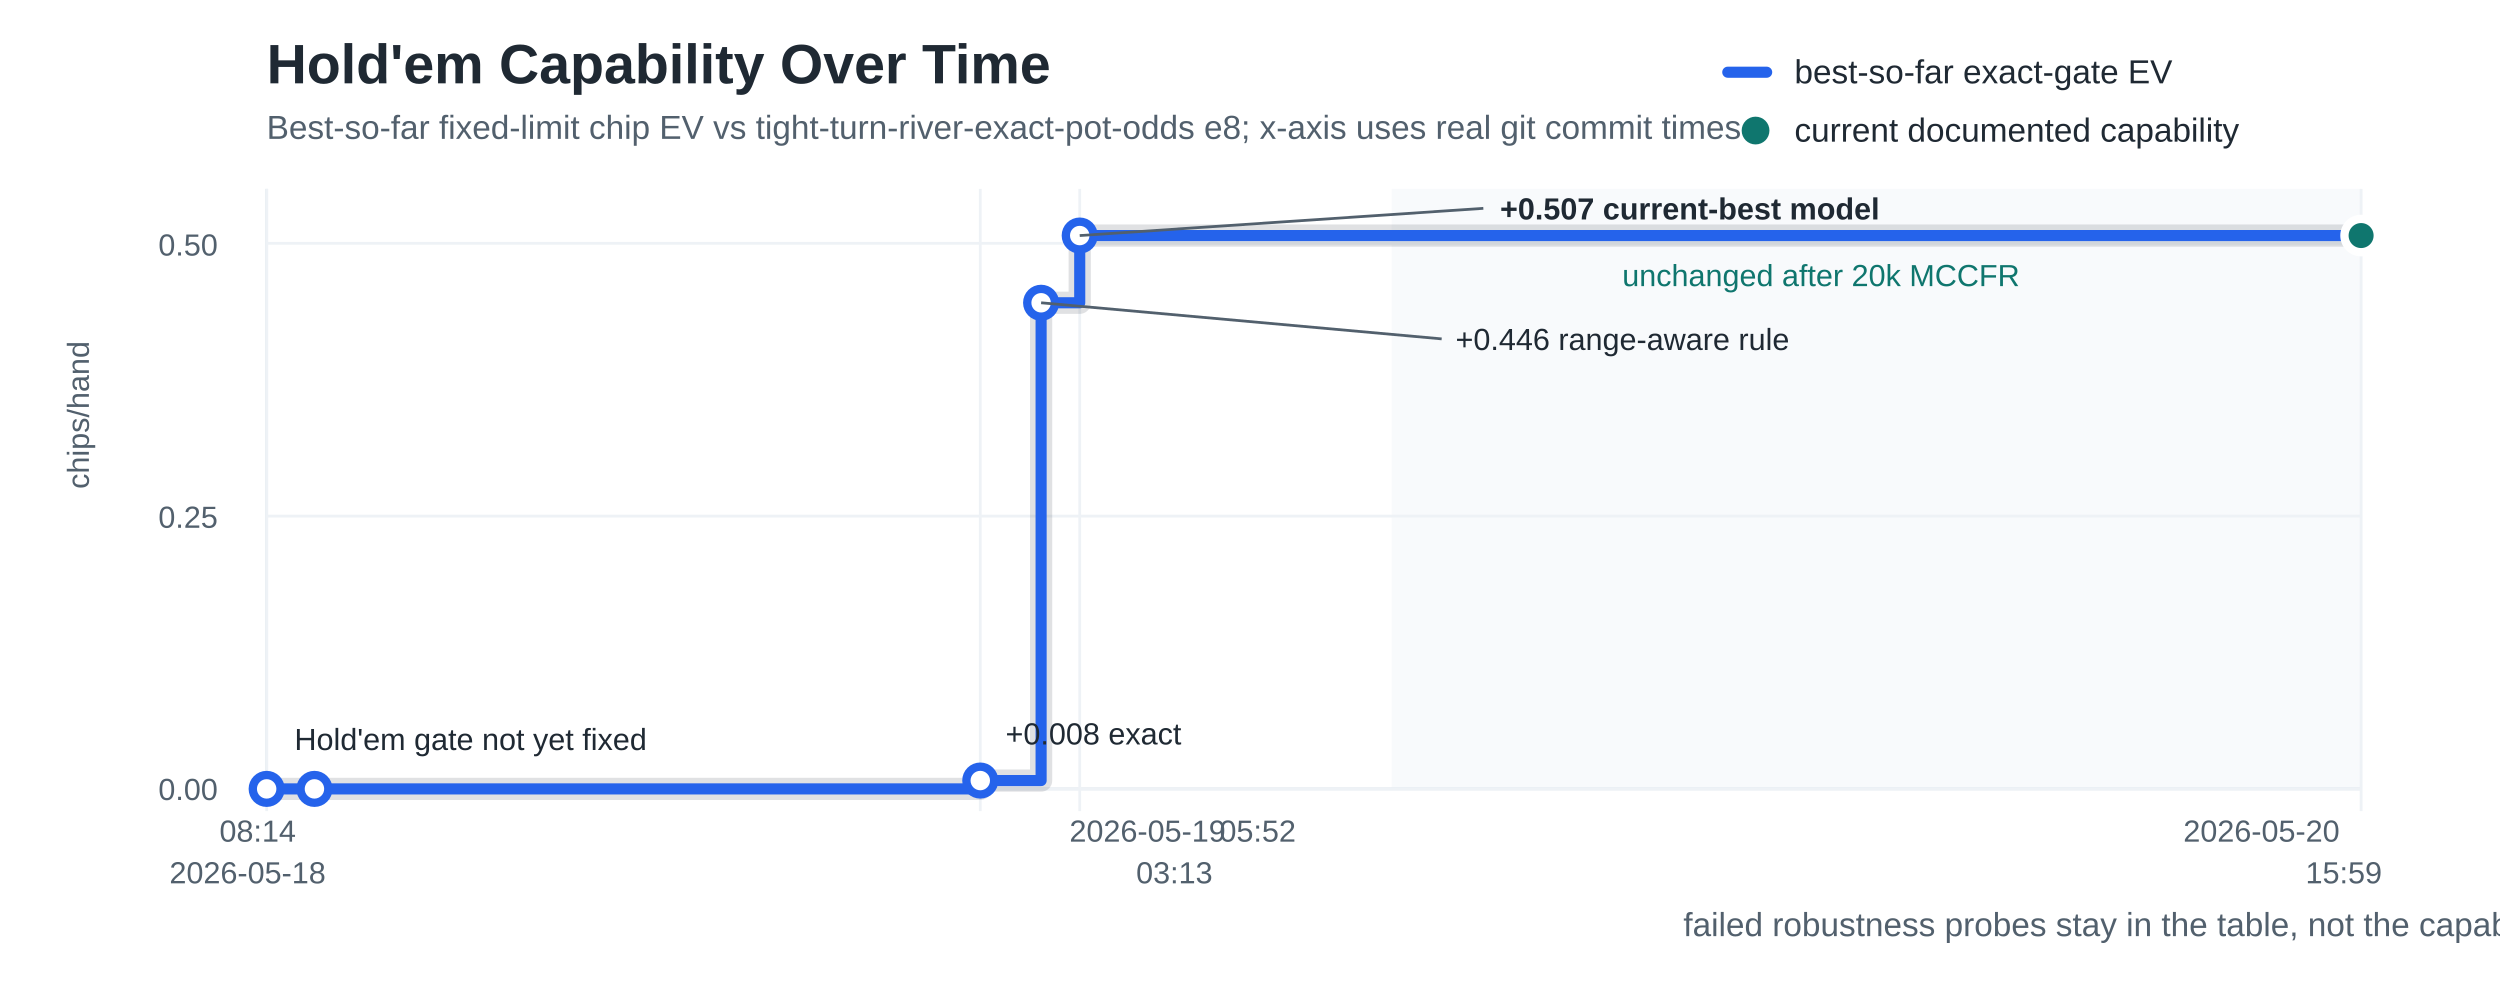
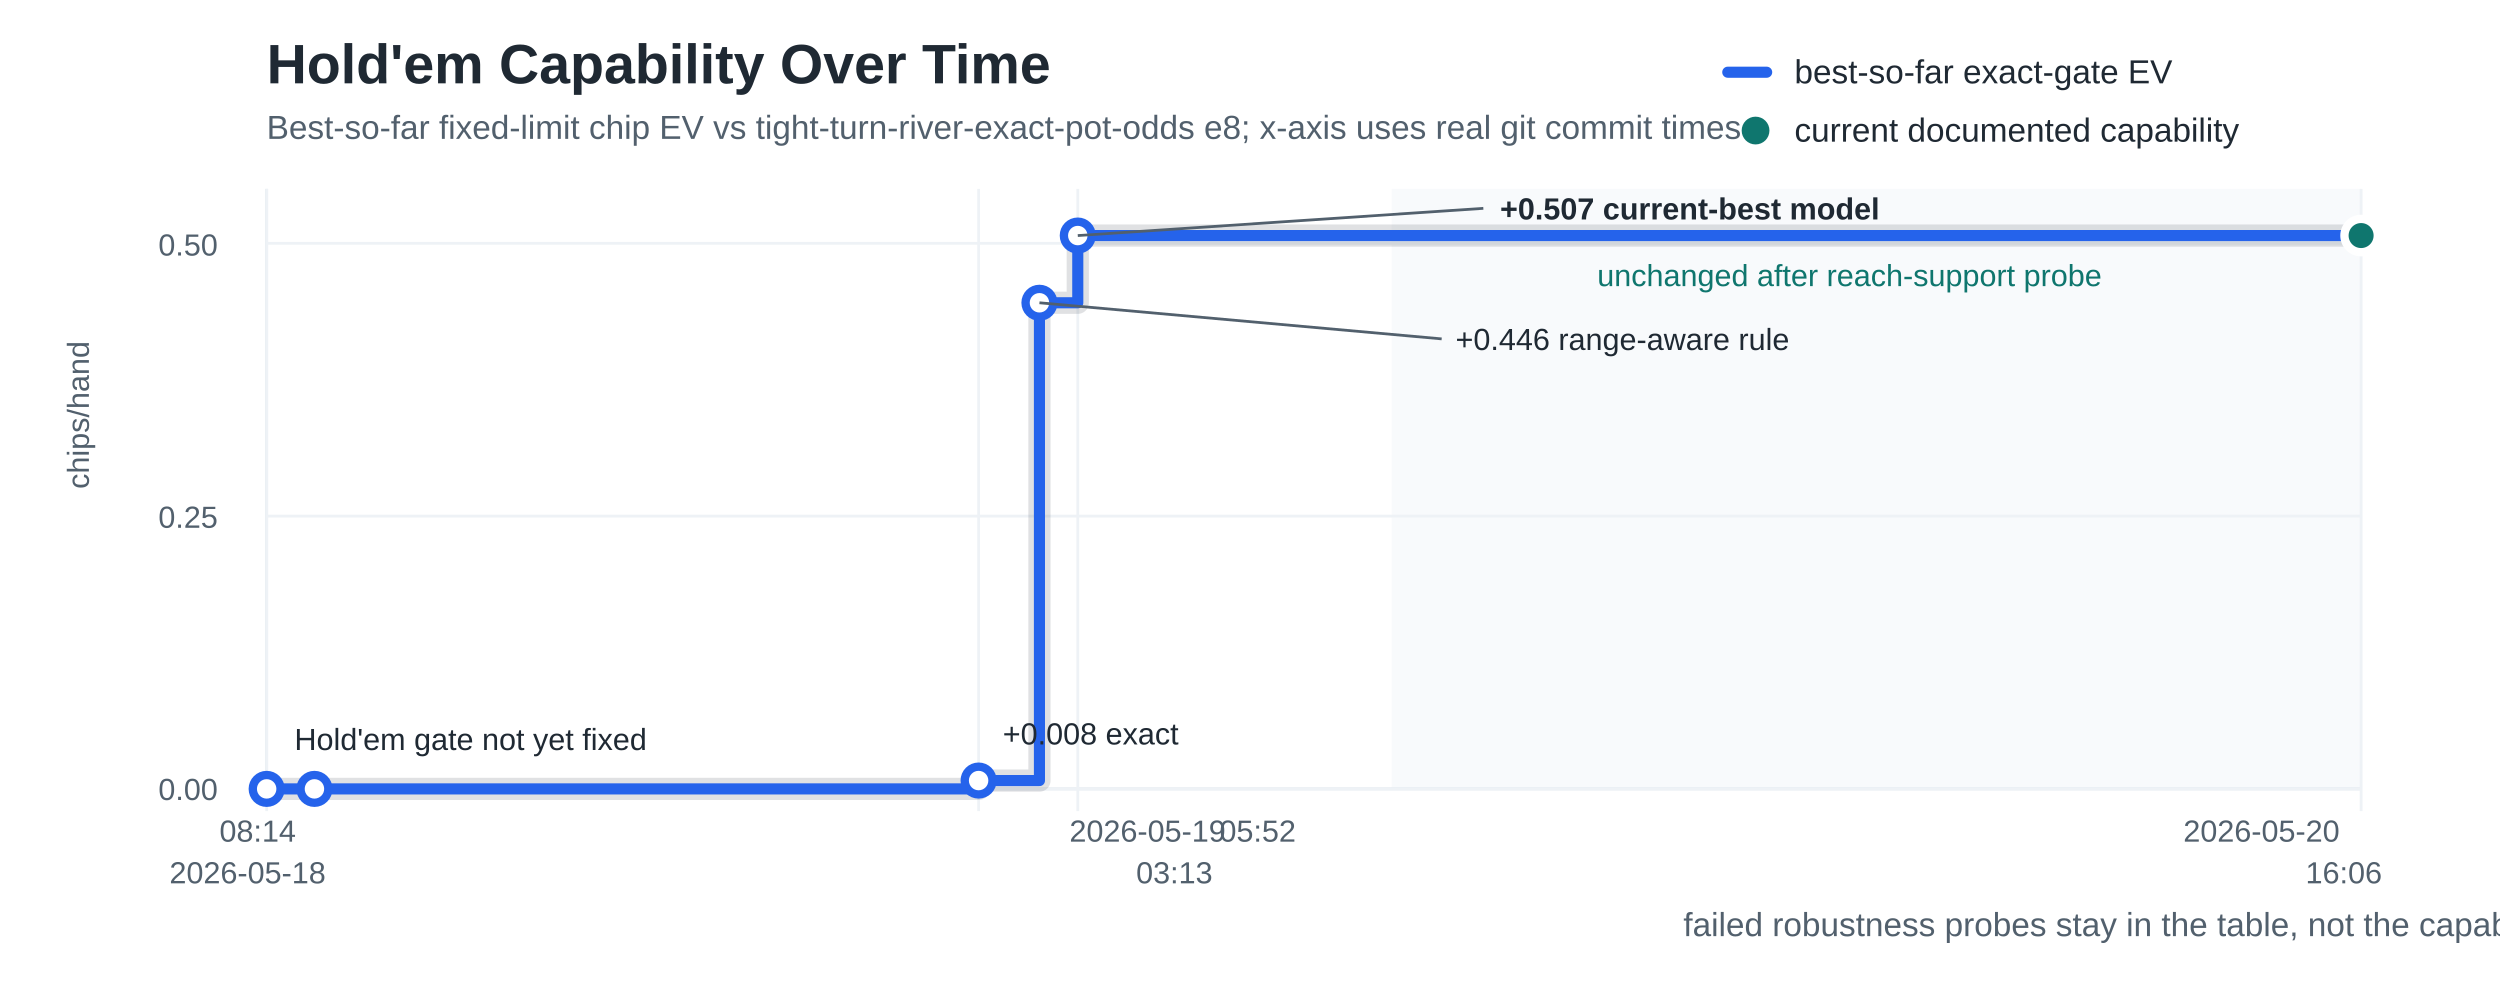
<svg xmlns="http://www.w3.org/2000/svg" width="900" height="360" viewBox="0 0 900 360" role="img" aria-labelledby="title desc">
  <rect width="900" height="360" fill="#ffffff" />
  <rect x="501" y="68" width="349" height="216" fill="#f8fafc" />
  <text x="96" y="30" font-family="Arial, Helvetica, sans-serif" font-size="20" font-weight="700" fill="#1f2933">Hold'em Capability Over Time</text>
  <text x="96" y="50" font-family="Arial, Helvetica, sans-serif" font-size="12" fill="#52606d">Best-so-far fixed-limit chip EV vs tight-turn-river-exact-pot-odds e8; x-axis uses real git commit times</text>
  <g stroke="#d9e2ec" stroke-width="1">
    <line x1="96" y1="284" x2="850" y2="284" />
    <line x1="96" y1="68" x2="96" y2="284" />
  </g>
  <g font-family="Arial, Helvetica, sans-serif" font-size="11" fill="#52606d">
    <line x1="96" y1="284.0" x2="850" y2="284.0" stroke="#eef2f6" stroke-width="1" />
    <text x="57" y="288">0.00</text>
    <line x1="96" y1="185.8" x2="850" y2="185.8" stroke="#eef2f6" stroke-width="1" />
    <text x="57" y="190">0.25</text>
    <line x1="96" y1="87.6" x2="850" y2="87.6" stroke="#eef2f6" stroke-width="1" />
    <text x="57" y="92">0.50</text>
    <text x="32" y="176" transform="rotate(-90 32 176)">chips/hand</text>
  </g>
  <g stroke="#eef2f6" stroke-width="1">
    <line x1="96.0" y1="68" x2="96.0" y2="292" />
-     <line x1="352.9" y1="68" x2="352.9" y2="292" />
-     <line x1="388.7" y1="68" x2="388.7" y2="292" />
+     <line x1="352.3" y1="68" x2="352.3" y2="292" />
+     <line x1="388.0" y1="68" x2="388.0" y2="292" />
    <line x1="850.0" y1="68" x2="850.0" y2="292" />
  </g>
-   <path d="M 96.0 284.0 L 113.2 284.0 L 113.2 284.0 L 352.9 284.0 L 352.9 281.0 L 374.8 281.0 L 374.8 109.0 L 388.7 109.0 L 388.7 84.8 L 844.4 84.8 L 844.4 84.8 L 847.9 84.8 L 847.9 84.8 L 850.0 84.8" fill="none" stroke="#1f2933" stroke-opacity="0.14" stroke-width="8" stroke-linecap="round" stroke-linejoin="round" />
-   <path d="M 96.0 284.0 L 113.2 284.0 L 113.2 284.0 L 352.9 284.0 L 352.9 281.0 L 374.8 281.0 L 374.8 109.0 L 388.7 109.0 L 388.7 84.8 L 844.4 84.8 L 844.4 84.8 L 847.9 84.8 L 847.9 84.8 L 850.0 84.8" fill="none" stroke="#2563eb" stroke-width="4" stroke-linecap="round" stroke-linejoin="round" />
+   <path d="M 96.0 284.0 L 113.2 284.0 L 113.2 284.0 L 352.3 284.0 L 352.3 281.0 L 374.2 281.0 L 374.2 109.0 L 388.0 109.0 L 388.0 84.8 L 842.7 84.8 L 842.7 84.8 L 846.2 84.8 L 846.2 84.8 L 848.3 84.8 L 848.3 84.8 L 850.0 84.8" fill="none" stroke="#1f2933" stroke-opacity="0.14" stroke-width="8" stroke-linecap="round" stroke-linejoin="round" />
+   <path d="M 96.0 284.0 L 113.2 284.0 L 113.2 284.0 L 352.3 284.0 L 352.3 281.0 L 374.2 281.0 L 374.2 109.0 L 388.0 109.0 L 388.0 84.8 L 842.7 84.8 L 842.7 84.8 L 846.2 84.8 L 846.2 84.8 L 848.3 84.8 L 848.3 84.8 L 850.0 84.8" fill="none" stroke="#2563eb" stroke-width="4" stroke-linecap="round" stroke-linejoin="round" />
  <g fill="#ffffff" stroke="#2563eb" stroke-width="3">
    <circle cx="96.0" cy="284.0" r="5" />
    <circle cx="113.2" cy="284.0" r="5" />
-     <circle cx="352.9" cy="281.0" r="5" />
-     <circle cx="374.8" cy="109.0" r="5" />
-     <circle cx="388.7" cy="84.8" r="5" />
+     <circle cx="352.3" cy="281.0" r="5" />
+     <circle cx="374.2" cy="109.0" r="5" />
+     <circle cx="388.0" cy="84.8" r="5" />
  </g>
  <circle cx="850.0" cy="84.8" r="6" fill="#0f766e" stroke="#ffffff" stroke-width="3" />
  <g font-family="Arial, Helvetica, sans-serif" font-size="11" fill="#1f2933">
    <text x="106" y="270">Hold'em gate not yet fixed</text>
-     <text x="362" y="268">+0.008 exact</text>
-     <line x1="374.8" y1="109.0" x2="519" y2="122" stroke="#52606d" stroke-width="1" />
+     <text x="361" y="268">+0.008 exact</text>
+     <line x1="374.2" y1="109.0" x2="519" y2="122" stroke="#52606d" stroke-width="1" />
    <text x="524" y="126">+0.446 range-aware rule</text>
-     <line x1="388.7" y1="84.8" x2="534" y2="75" stroke="#52606d" stroke-width="1" />
+     <line x1="388.0" y1="84.8" x2="534" y2="75" stroke="#52606d" stroke-width="1" />
    <text x="540" y="79" font-weight="700">+0.507 current-best model</text>
-     <text x="584" y="103" fill="#0f766e">unchanged after 20k MCCFR</text>
+     <text x="575" y="103" fill="#0f766e">unchanged after reach-support probe</text>
  </g>
  <g font-family="Arial, Helvetica, sans-serif" font-size="11" fill="#52606d">
    <text x="61" y="318">2026-05-18</text>
    <text x="79" y="303">08:14</text>
    <text x="385" y="303">2026-05-19</text>
    <text x="409" y="318">03:13</text>
    <text x="439" y="303">05:52</text>
    <text x="786" y="303">2026-05-20</text>
-     <text x="830" y="318">15:59</text>
+     <text x="830" y="318">16:06</text>
  </g>
  <g font-family="Arial, Helvetica, sans-serif" font-size="12" fill="#1f2933">
    <rect x="620" y="24" width="18" height="4" fill="#2563eb" rx="2" />
    <text x="646" y="30">best-so-far exact-gate EV</text>
    <circle cx="632" cy="47" r="5" fill="#0f766e" />
    <text x="646" y="51">current documented capability</text>
    <text x="606" y="337" fill="#52606d">failed robustness probes stay in the table, not the capability line</text>
  </g>
</svg>
